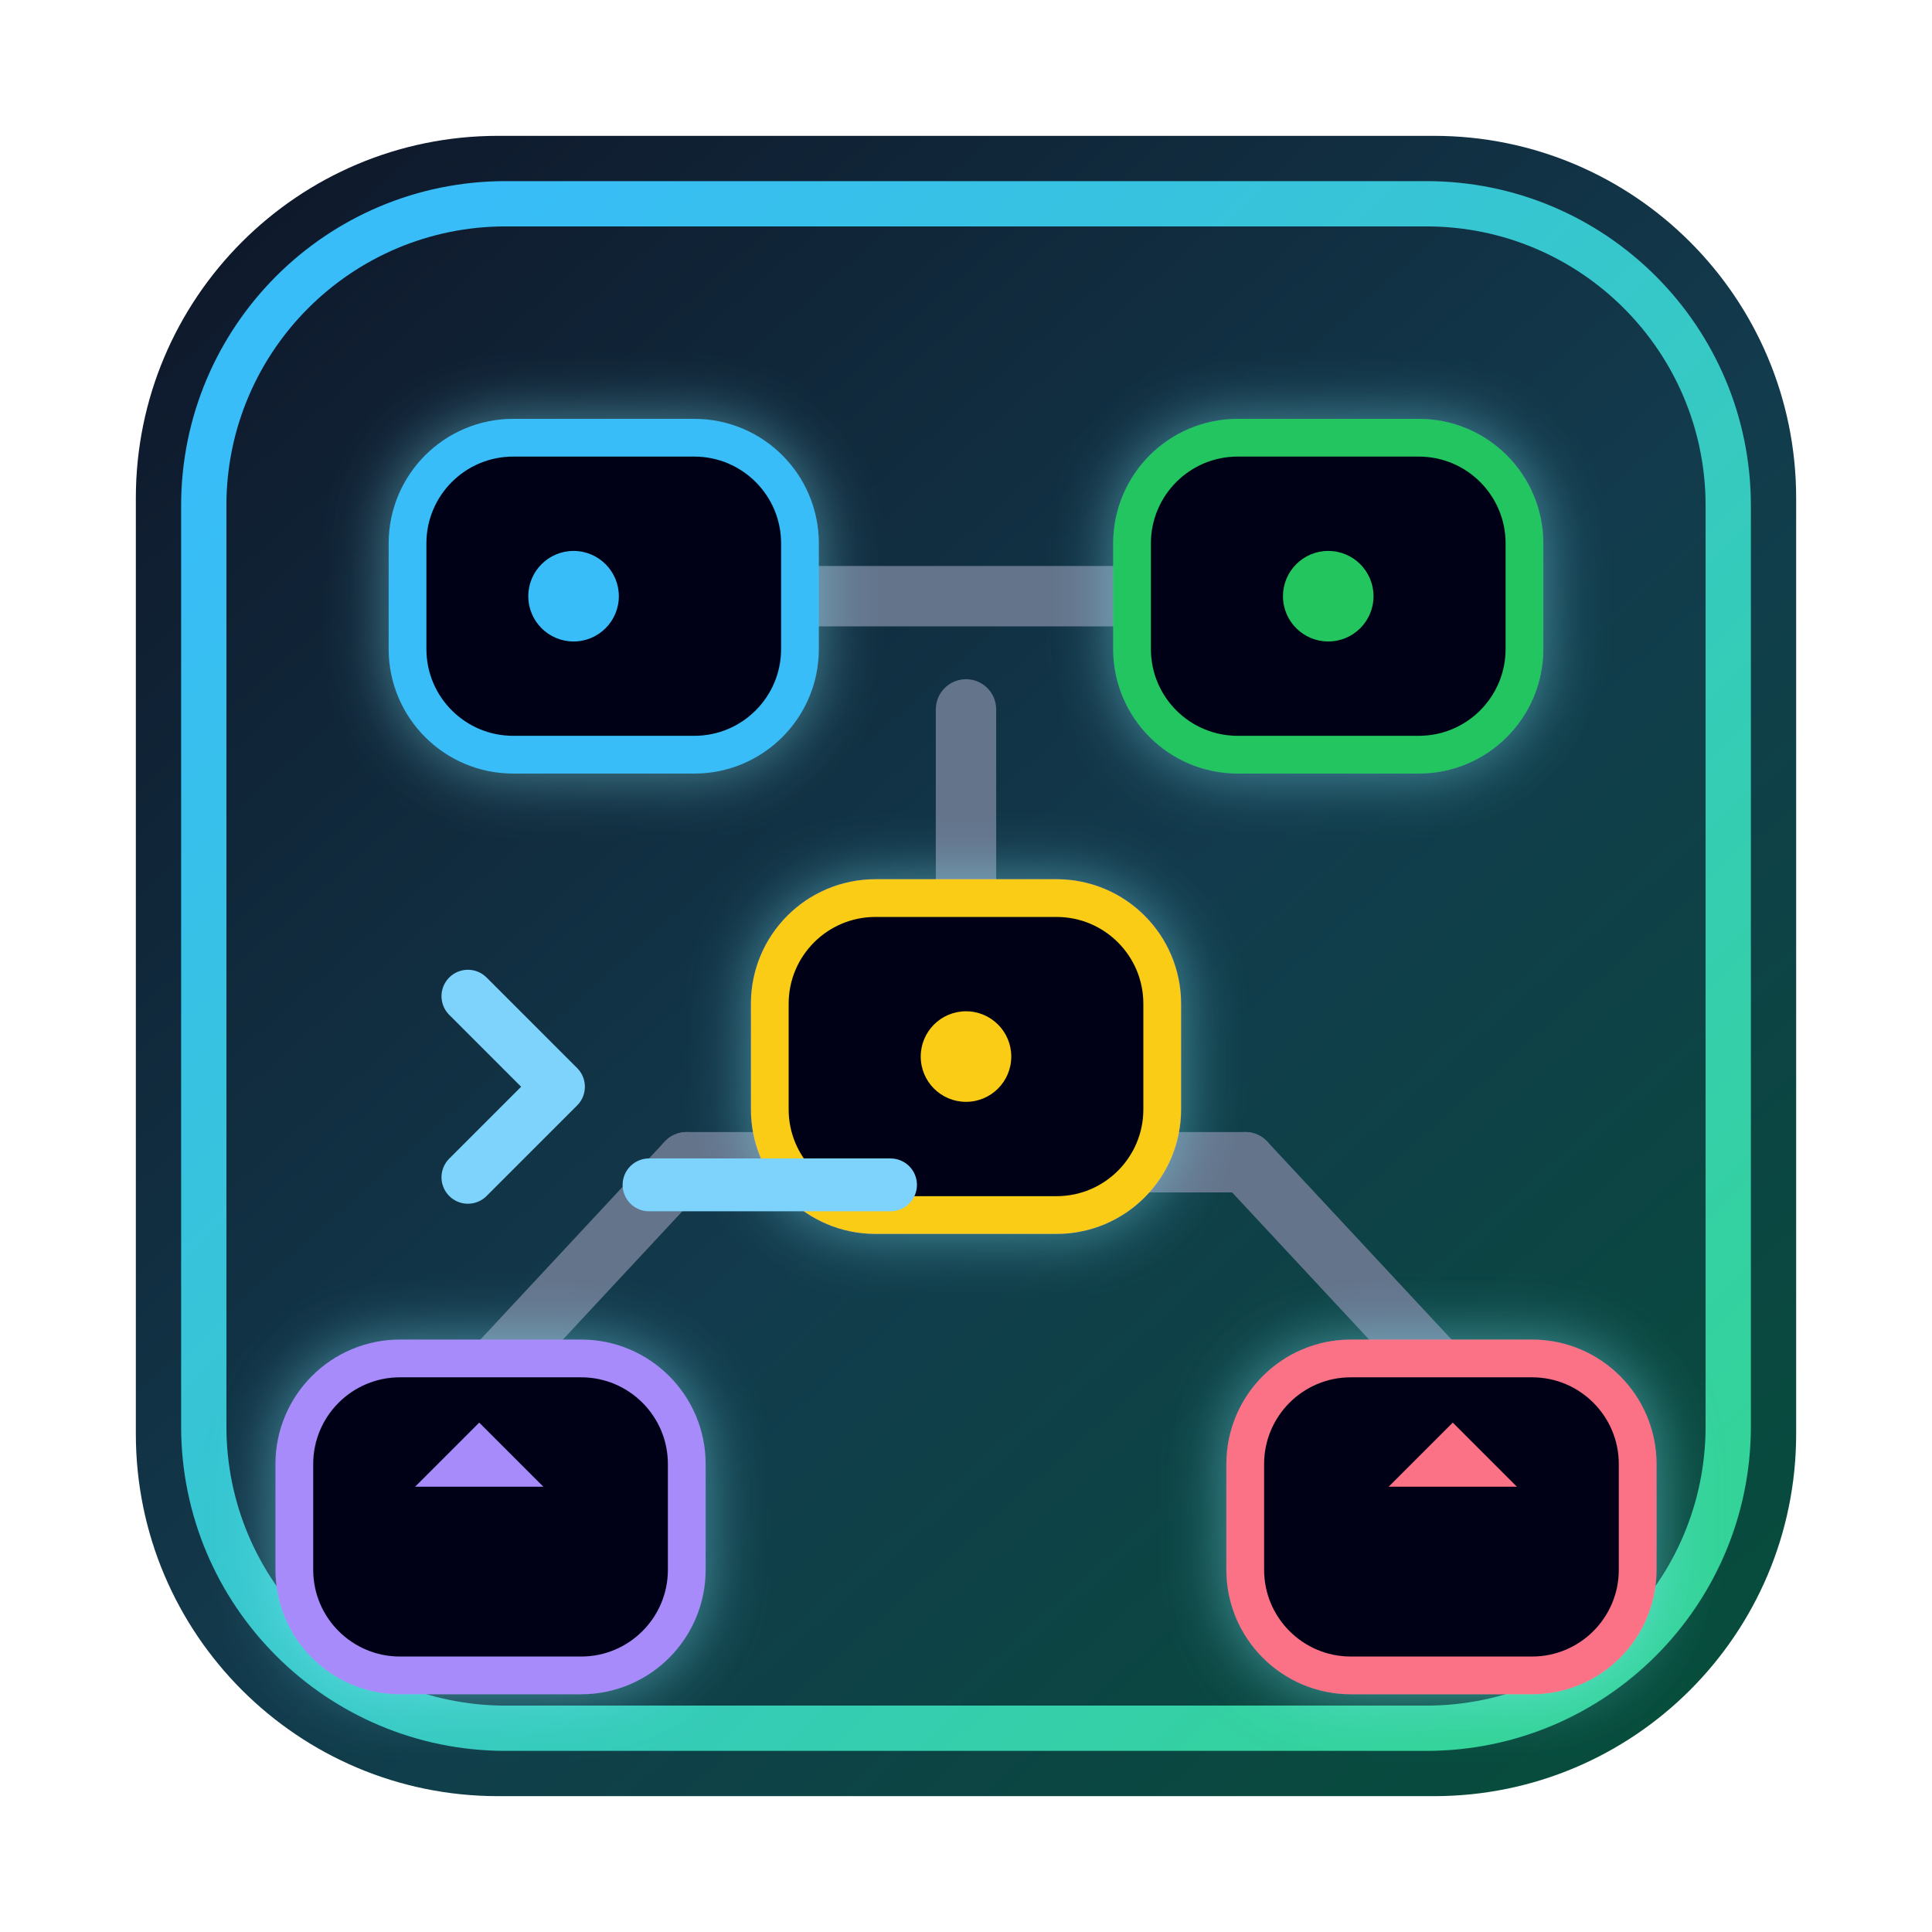
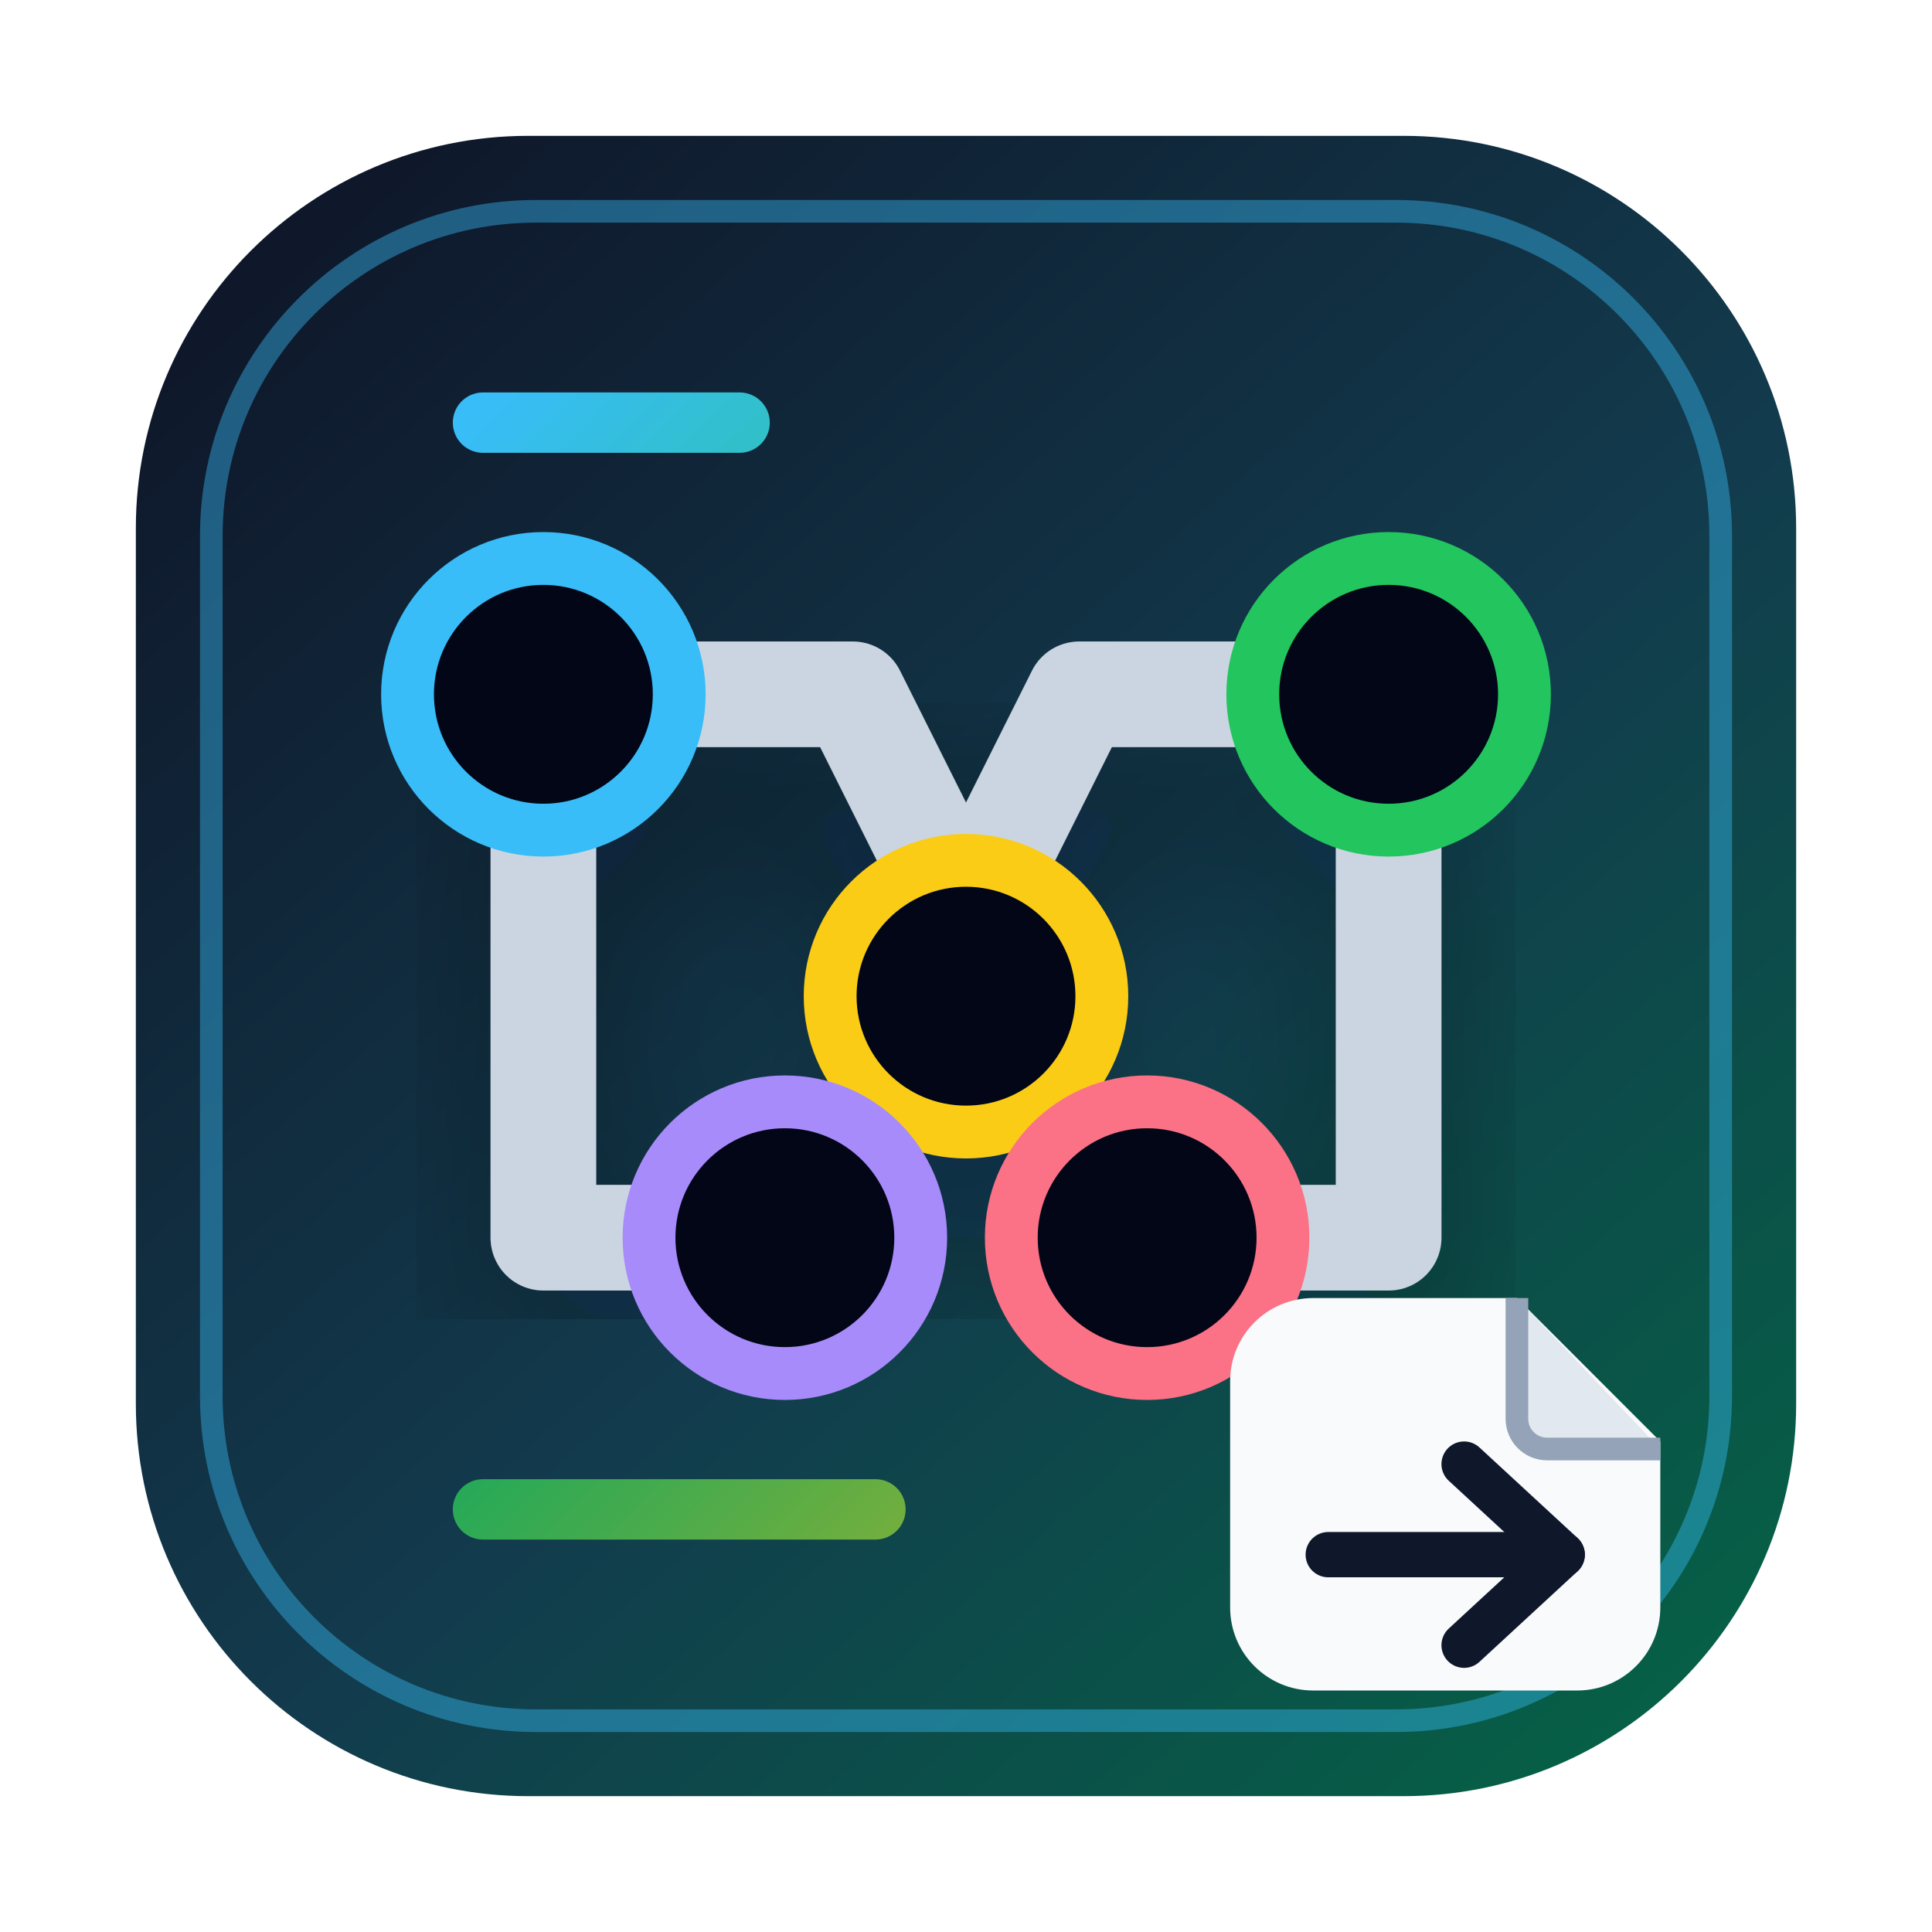
<svg xmlns="http://www.w3.org/2000/svg" width="256" height="256" viewBox="0 0 256 256" fill="none" role="img" aria-labelledby="title desc">
  <defs>
-     <linearGradient id="bg" x1="32" y1="20" x2="224" y2="236" gradientUnits="userSpaceOnUse">
+     <linearGradient id="background" x1="40" y1="28" x2="216" y2="228" gradientUnits="userSpaceOnUse">
      <stop stop-color="#0F172A" />
-       <stop offset="0.54" stop-color="#123B4D" />
-       <stop offset="1" stop-color="#064E3B" />
+       <stop offset="0.56" stop-color="#123B4D" />
+       <stop offset="1" stop-color="#065F46" />
    </linearGradient>
-     <linearGradient id="stroke" x1="47" y1="44" x2="214" y2="212" gradientUnits="userSpaceOnUse">
+     <linearGradient id="accent" x1="58" y1="60" x2="198" y2="198" gradientUnits="userSpaceOnUse">
      <stop stop-color="#38BDF8" />
-       <stop offset="1" stop-color="#34D399" />
+       <stop offset="0.48" stop-color="#22C55E" />
+       <stop offset="1" stop-color="#FACC15" />
    </linearGradient>
-     <filter id="glow" x="-20%" y="-20%" width="140%" height="140%">
-       <feGaussianBlur stdDeviation="4" result="blur" />
-       <feColorMatrix in="blur" type="matrix" values="0 0 0 0 0.22 0 0 0 0 0.83 0 0 0 0 0.96 0 0 0 0.5 0" />
-       <feBlend in="SourceGraphic" />
+     <filter id="softShadow" x="-15%" y="-15%" width="130%" height="130%">
+       <feDropShadow dx="0" dy="12" stdDeviation="12" flood-color="#020617" flood-opacity="0.35" />
    </filter>
  </defs>
-   <rect x="18" y="18" width="220" height="220" rx="48" fill="url(#bg)" />
-   <rect x="27" y="27" width="202" height="202" rx="40" stroke="url(#stroke)" stroke-width="6" />
-   <path d="M72 79H184" stroke="#64748B" stroke-width="8" stroke-linecap="round" />
-   <path d="M128 94V124" stroke="#64748B" stroke-width="8" stroke-linecap="round" />
-   <path d="M91 154H165" stroke="#64748B" stroke-width="8" stroke-linecap="round" />
-   <path d="M91 154L64 183" stroke="#64748B" stroke-width="8" stroke-linecap="round" />
-   <path d="M165 154L192 183" stroke="#64748B" stroke-width="8" stroke-linecap="round" />
-   <g filter="url(#glow)">
-     <rect x="54" y="58" width="52" height="42" rx="14" fill="#020617" stroke="#38BDF8" stroke-width="5" />
-     <rect x="150" y="58" width="52" height="42" rx="14" fill="#020617" stroke="#22C55E" stroke-width="5" />
-     <rect x="102" y="119" width="52" height="42" rx="14" fill="#020617" stroke="#FACC15" stroke-width="5" />
-     <rect x="39" y="180" width="52" height="42" rx="14" fill="#020617" stroke="#A78BFA" stroke-width="5" />
-     <rect x="165" y="180" width="52" height="42" rx="14" fill="#020617" stroke="#FB7185" stroke-width="5" />
+   <rect x="18" y="18" width="220" height="220" rx="52" fill="url(#background)" />
+   <rect x="28" y="28" width="200" height="200" rx="43" stroke="#38BDF8" stroke-opacity="0.42" stroke-width="3" />
+   <g filter="url(#softShadow)">
+     <path d="M72 92H113L128 122L143 92H184" stroke="#CBD5E1" stroke-width="14" stroke-linecap="round" stroke-linejoin="round" />
+     <path d="M72 92V164H104" stroke="#CBD5E1" stroke-width="14" stroke-linecap="round" stroke-linejoin="round" />
+     <path d="M184 92V164H152" stroke="#CBD5E1" stroke-width="14" stroke-linecap="round" stroke-linejoin="round" />
+     <path d="M104 164L128 132L152 164" stroke="#CBD5E1" stroke-width="14" stroke-linecap="round" stroke-linejoin="round" />
  </g>
-   <path d="M72 197H55L63.5 188.5L72 197Z" fill="#A78BFA" />
-   <path d="M184 197H201L192.5 188.5L184 197Z" fill="#FB7185" />
-   <path d="M62 132L74 144L62 156" stroke="#7DD3FC" stroke-width="7" stroke-linecap="round" stroke-linejoin="round" />
-   <path d="M86 157H118" stroke="#7DD3FC" stroke-width="7" stroke-linecap="round" />
-   <circle cx="76" cy="79" r="6" fill="#38BDF8" />
-   <circle cx="176" cy="79" r="6" fill="#22C55E" />
-   <circle cx="128" cy="140" r="6" fill="#FACC15" />
+   <g>
+     <circle cx="72" cy="92" r="18" fill="#020617" stroke="#38BDF8" stroke-width="7" />
+     <circle cx="184" cy="92" r="18" fill="#020617" stroke="#22C55E" stroke-width="7" />
+     <circle cx="128" cy="132" r="18" fill="#020617" stroke="#FACC15" stroke-width="7" />
+     <circle cx="104" cy="164" r="18" fill="#020617" stroke="#A78BFA" stroke-width="7" />
+     <circle cx="152" cy="164" r="18" fill="#020617" stroke="#FB7185" stroke-width="7" />
+   </g>
+   <path d="M64 56H98" stroke="url(#accent)" stroke-width="8" stroke-linecap="round" />
+   <path d="M64 200H116" stroke="url(#accent)" stroke-width="8" stroke-linecap="round" opacity="0.8" />
+   <g>
+     <path d="M163 183C163 176.925 167.925 172 174 172H201L220 191V213C220 219.075 215.075 224 209 224H174C167.925 224 163 219.075 163 213V183Z" fill="#F8FAFC" />
+     <path d="M201 172V188C201 190.209 202.791 192 205 192H220" fill="#E2E8F0" />
+     <path d="M201 172V188C201 190.209 202.791 192 205 192H220" stroke="#94A3B8" stroke-width="3" stroke-linejoin="round" />
+     <path d="M176 206H207" stroke="#0F172A" stroke-width="6" stroke-linecap="round" />
+     <path d="M194 194L207 206L194 218" stroke="#0F172A" stroke-width="6" stroke-linecap="round" stroke-linejoin="round" />
+   </g>
</svg>
